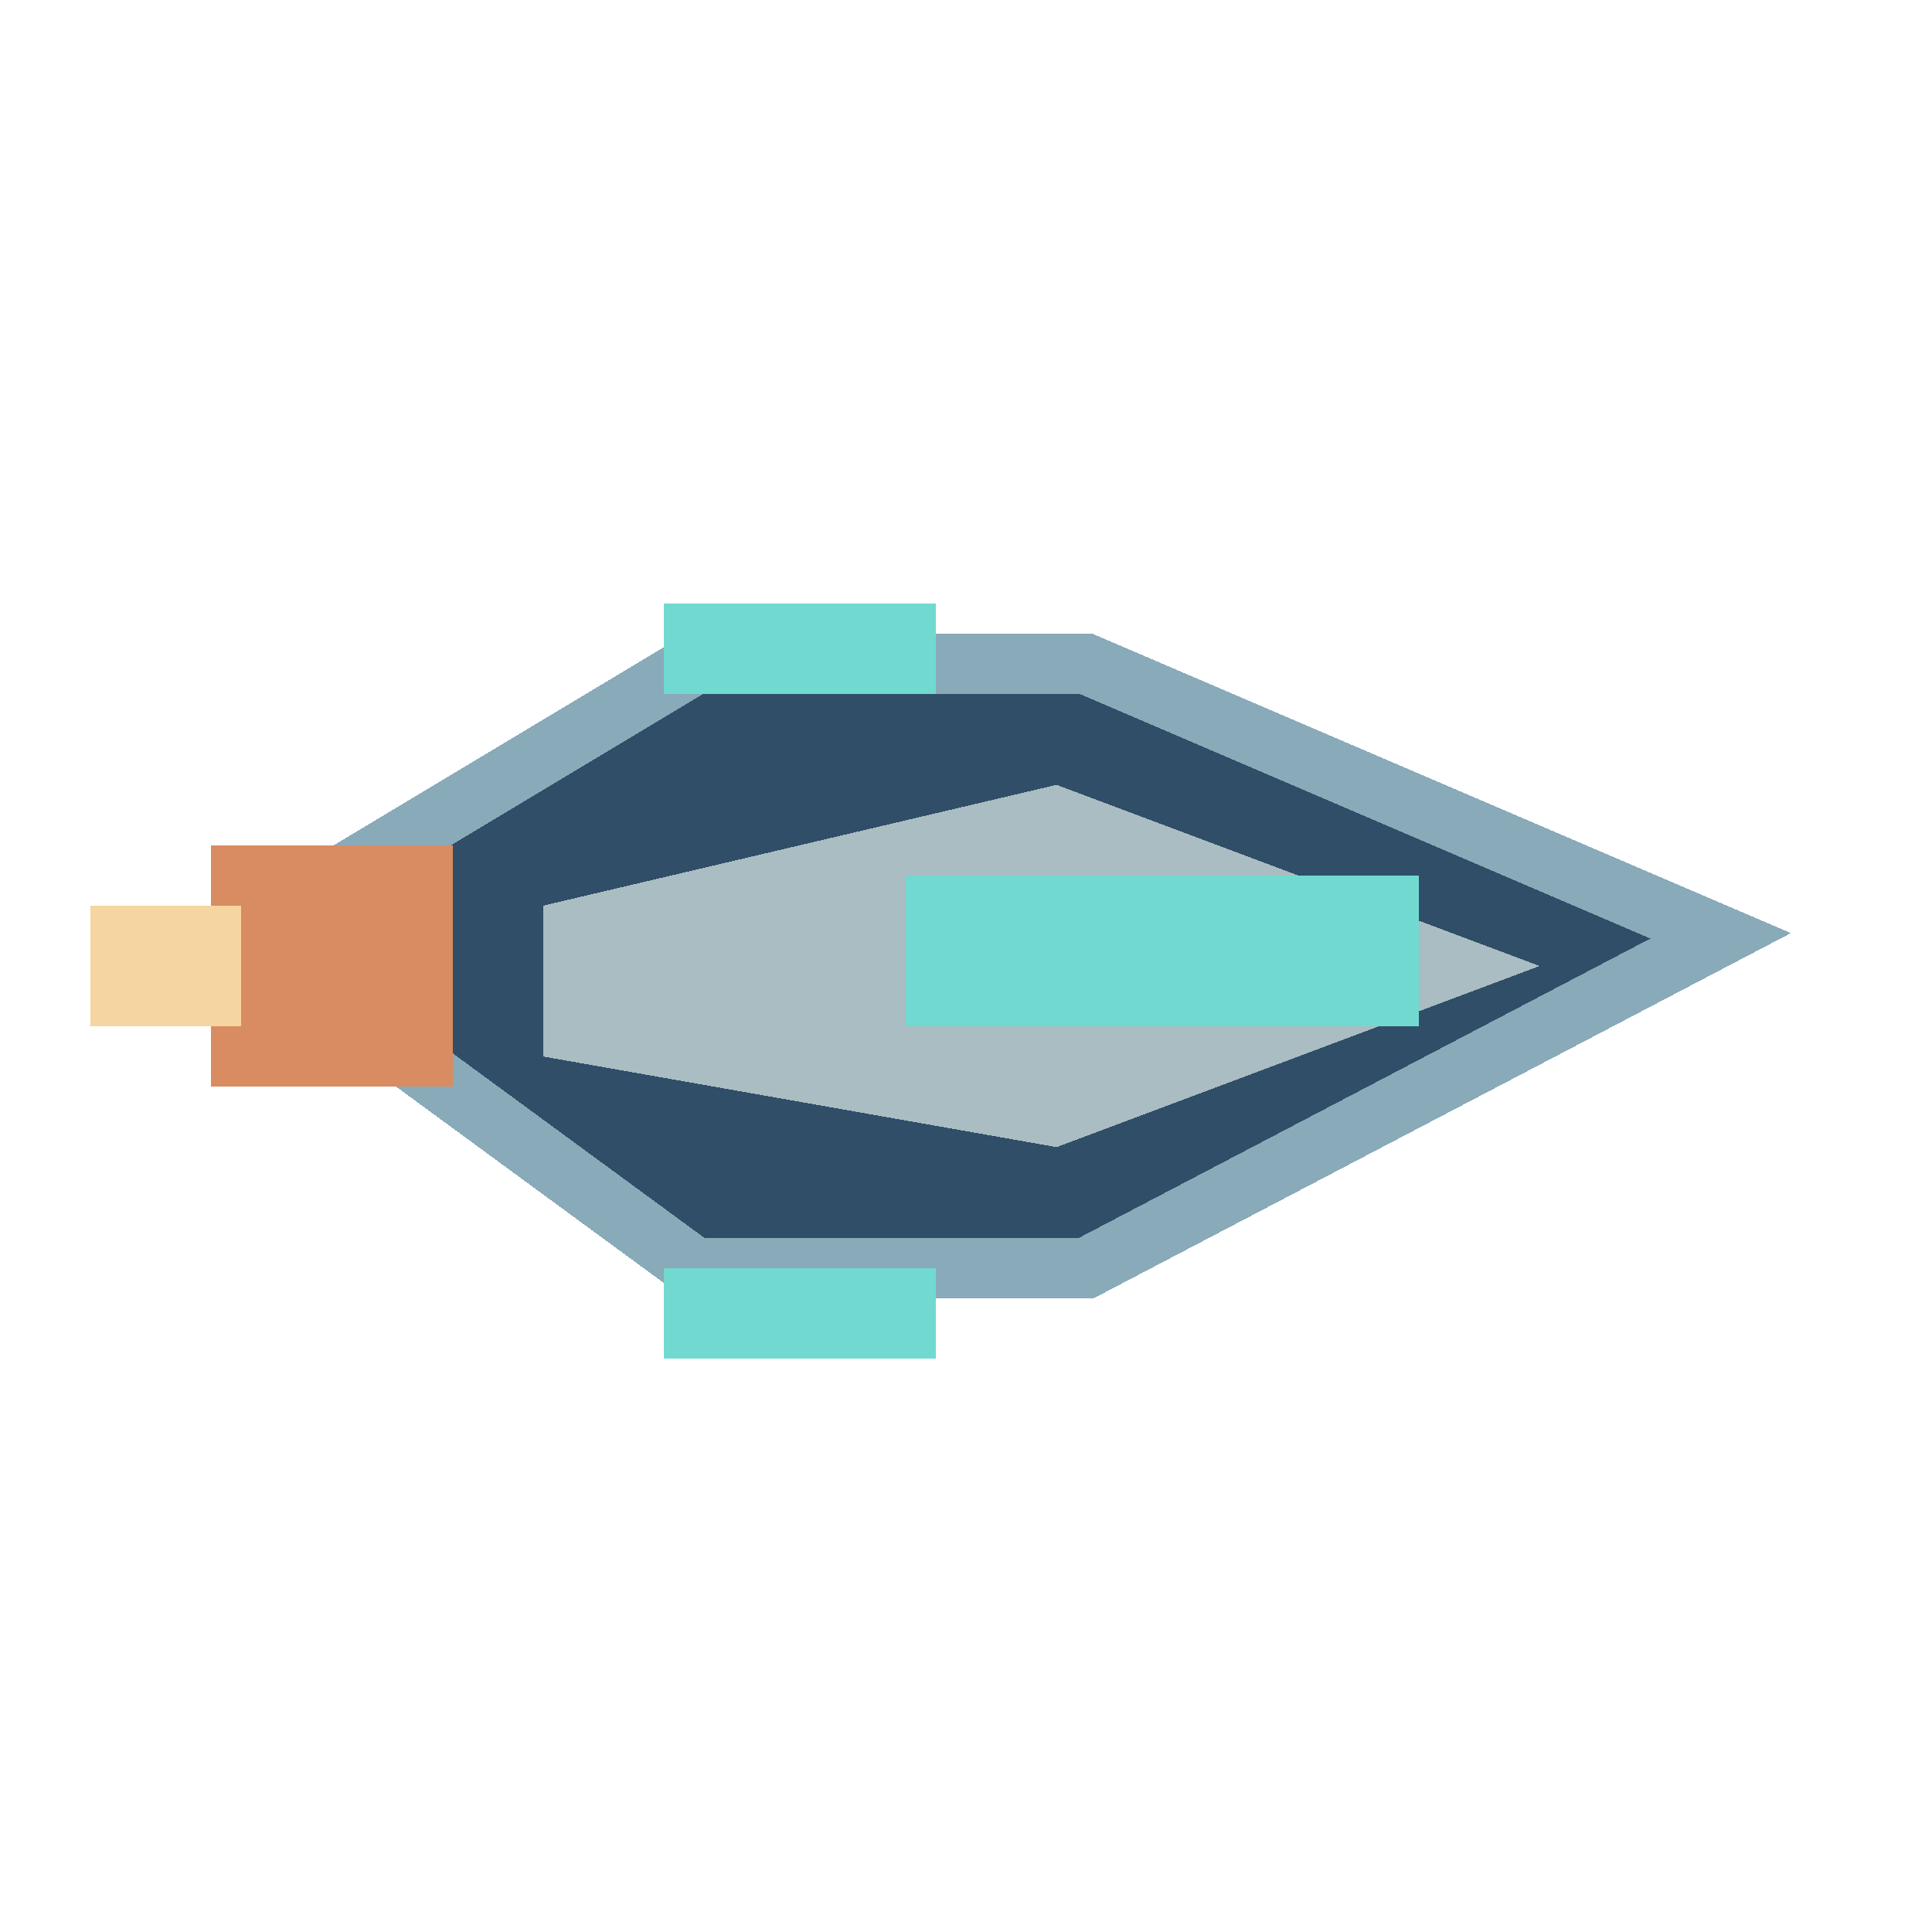
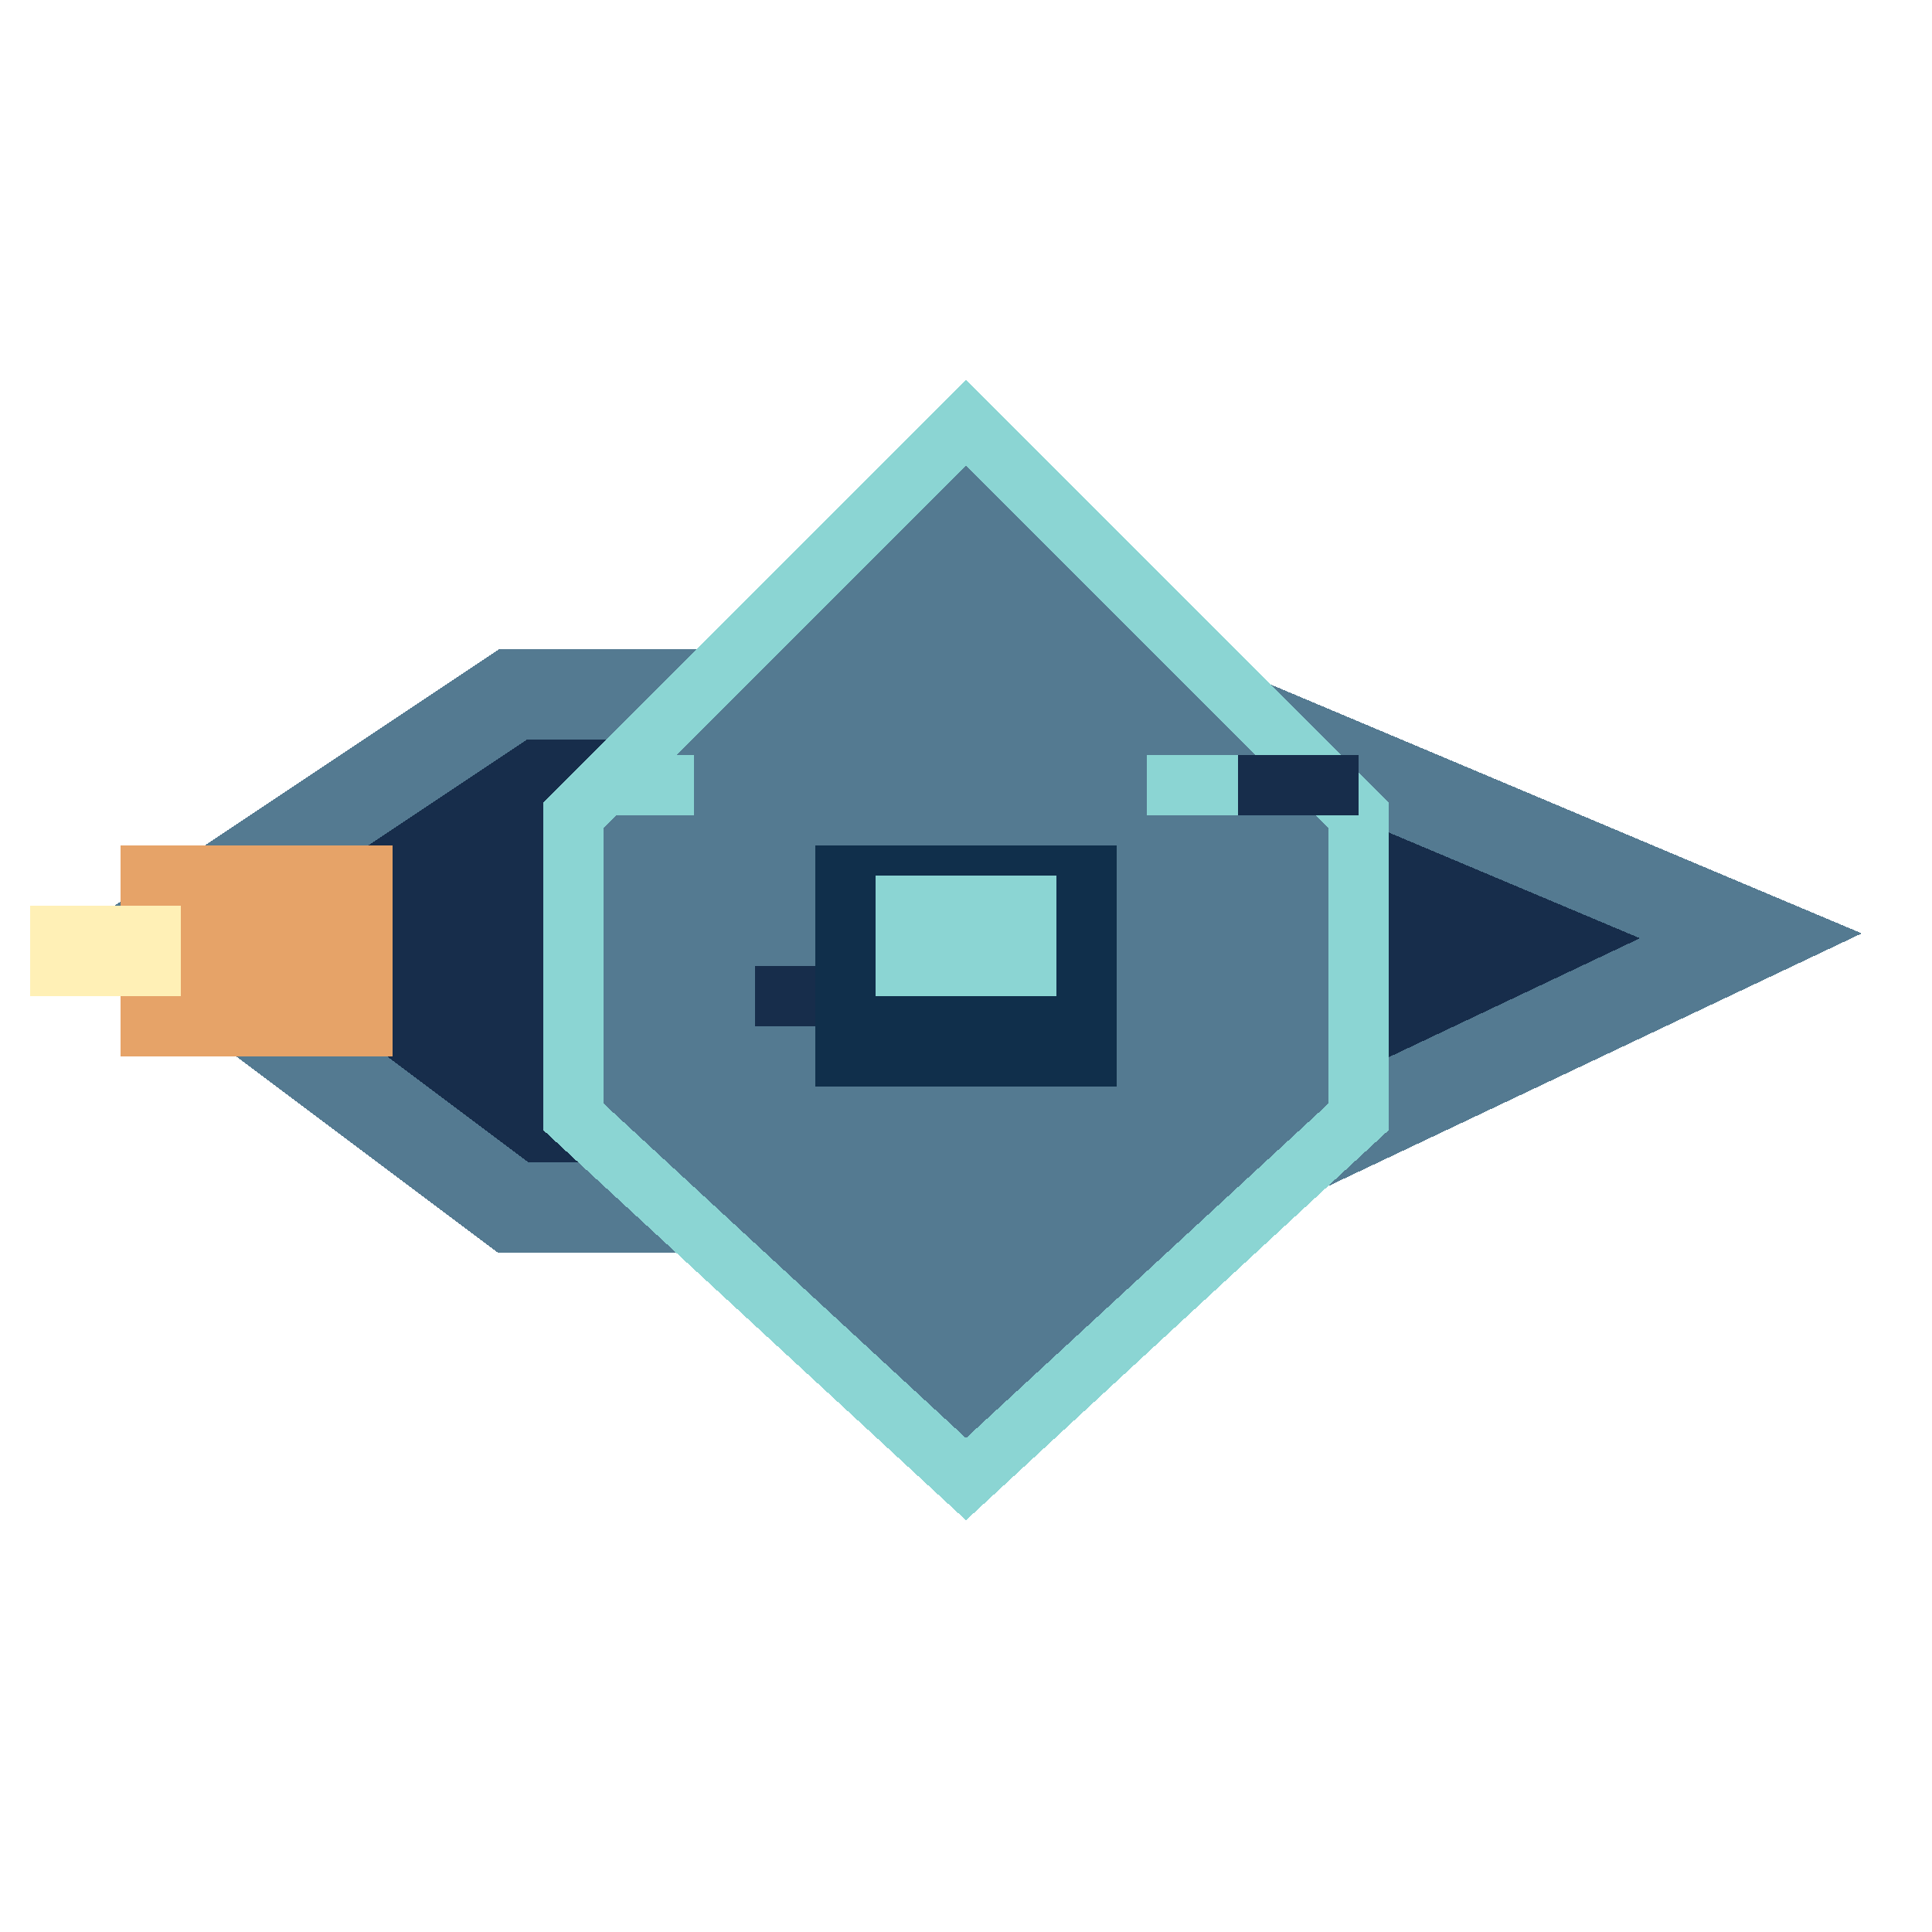
<svg xmlns="http://www.w3.org/2000/svg" width="64" height="64" viewBox="0 0 64 64" shape-rendering="crispEdges">
-   <polygon points="8,31 23,22 36,22 57,31 36,42 23,42" fill="#304e68" stroke="#89aab9" stroke-width="2" />
-   <polygon points="18,30 35,26 51,32 35,38 18,35" fill="#a9bdc2" />
-   <rect x="30" y="29" width="17" height="5" fill="#72d9d1" />
-   <rect x="7" y="28" width="8" height="8" fill="#d98b61" />
-   <rect x="3" y="30" width="5" height="4" fill="#f5d5a0" />
-   <rect x="22" y="20" width="9" height="3" fill="#72d9d1" />
-   <rect x="22" y="42" width="9" height="3" fill="#72d9d1" />
+   <polygon points="5,31 17,23 39,23 58,31 39,40 17,40" fill="#172d4b" stroke="#547a91" stroke-width="3" />
+   <polygon points="19,27 32,14 45,27 45,37 32,49 19,37" fill="#547a91" stroke="#8bd5d3" stroke-width="2" />
+   <rect x="20" y="25" width="3" height="2" fill="#8bd5d3" />
+   <rect x="31" y="32" width="3" height="2" fill="#172d4b" />
+   <rect x="42" y="25" width="3" height="2" fill="#172d4b" />
+   <rect x="29" y="32" width="3" height="2" fill="#8bd5d3" />
+   <rect x="40" y="25" width="3" height="2" fill="#172d4b" />
+   <rect x="27" y="32" width="3" height="2" fill="#172d4b" />
+   <rect x="38" y="25" width="3" height="2" fill="#8bd5d3" />
+   <rect x="25" y="32" width="3" height="2" fill="#172d4b" />
+   <rect x="27" y="28" width="10" height="8" fill="#102f4b" />
+   <rect x="29" y="29" width="6" height="4" fill="#8bd5d3" />
+   <rect x="4" y="28" width="9" height="7" fill="#e6a368" />
+   <rect x="1" y="30" width="5" height="3" fill="#fff0b6" />
</svg>
